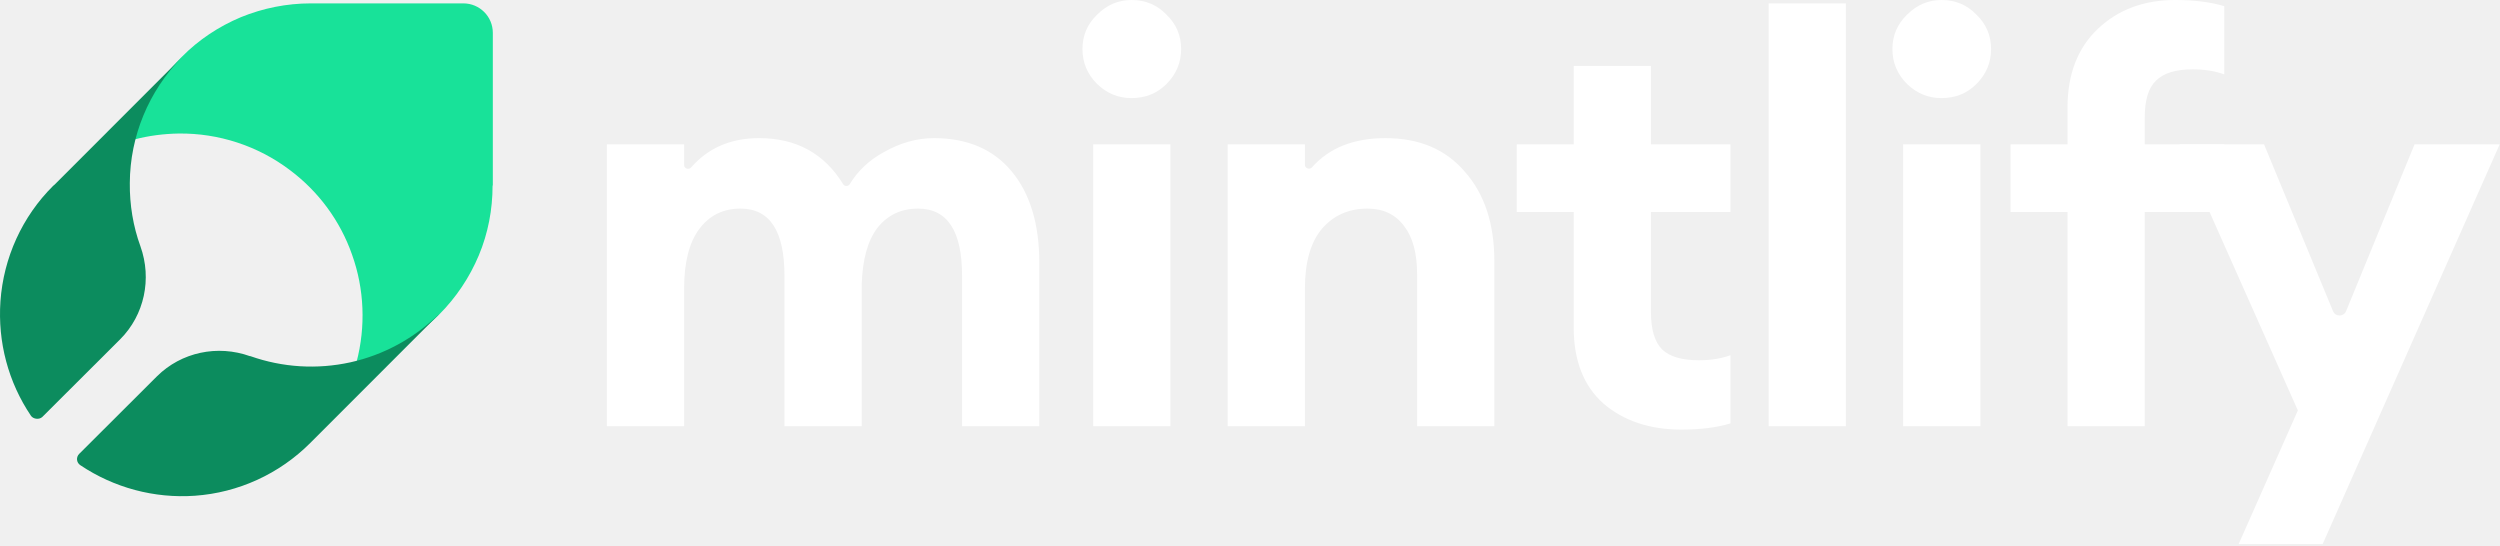
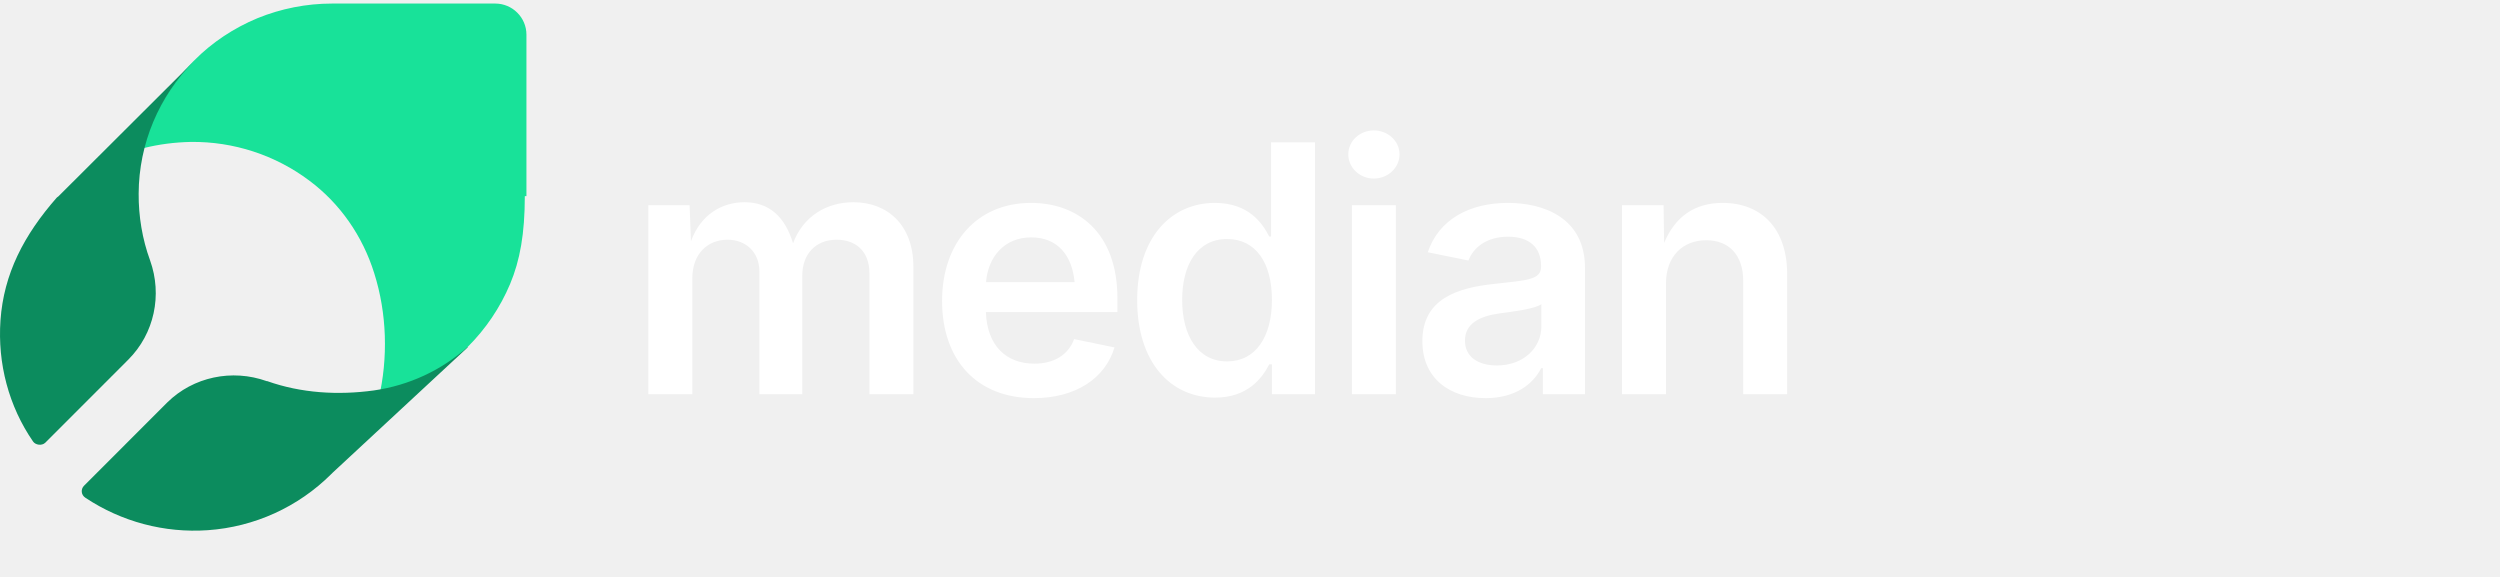
- <svg xmlns="http://www.w3.org/2000/svg" width="1682" height="367" viewBox="0 0 1682 367" fill="none">
-   <path d="M1562.69 366.037H1506.17L1546 276.14L1466.34 97.105H1523.24L1569.66 209.337C1571.28 213.26 1576.84 213.253 1578.45 209.325L1624.52 97.105H1681.79L1562.69 366.037Z" fill="white" />
-   <path d="M1391.02 286.761V142.622H1352.71V97.104H1391.02V72.449C1391.02 49.943 1397.85 32.242 1411.5 19.345C1425.16 6.448 1442.48 0 1463.47 0C1476.37 0 1487.37 1.391 1496.47 4.172V50.069C1490.4 47.793 1483.32 46.656 1475.23 46.656C1463.85 46.656 1455.63 49.184 1450.57 54.242C1445.51 59.046 1442.99 67.265 1442.99 78.897V97.104H1496.47V142.622H1442.99V286.761H1391.02Z" fill="white" />
-   <path d="M1306.22 66.001C1297.37 66.001 1289.66 62.84 1283.08 56.518C1276.51 49.943 1273.22 42.104 1273.22 33C1273.22 23.897 1276.51 16.184 1283.08 9.862C1289.66 3.287 1297.37 0 1306.22 0C1315.58 0 1323.42 3.287 1329.74 9.862C1336.31 16.184 1339.6 23.897 1339.6 33C1339.6 42.104 1336.31 49.943 1329.74 56.518C1323.42 62.84 1315.58 66.001 1306.22 66.001ZM1280.43 286.761V97.104H1332.39V286.761H1280.43Z" fill="white" />
-   <path d="M1189.94 286.761V2.276H1241.91V286.761H1189.94Z" fill="white" />
-   <path d="M1131.24 289.037C1110 289.037 1092.55 283.221 1078.89 271.588C1065.49 259.703 1058.79 242.634 1058.79 220.381V142.622H1020.48V97.104H1058.79V44.38H1110.76V97.104H1164.24V142.622H1110.76V210.14C1110.76 221.772 1113.29 230.117 1118.34 235.174C1123.4 239.979 1131.62 242.381 1143 242.381C1151.09 242.381 1158.17 241.243 1164.24 238.967V284.864C1155.14 287.646 1144.14 289.037 1131.24 289.037Z" fill="white" />
-   <path d="M825.979 286.761V97.104H877.945V110.967C877.945 113.311 881.135 114.347 882.688 112.591C894.273 99.485 910.773 92.932 932.187 92.932C954.946 92.932 972.774 100.518 985.67 115.69C998.82 130.61 1005.39 150.587 1005.39 175.622V286.761H953.429V184.346C953.429 170.438 950.521 159.691 944.704 152.104C938.888 144.265 930.67 140.346 920.049 140.346C907.405 140.346 897.164 144.898 889.325 154.001C881.738 163.105 877.945 176.507 877.945 194.208V286.761H825.979Z" fill="white" />
-   <path d="M761.286 66.001C752.436 66.001 744.723 62.84 738.148 56.518C731.574 49.943 728.286 42.104 728.286 33C728.286 23.897 731.574 16.184 738.148 9.862C744.723 3.287 752.436 0 761.286 0C770.643 0 778.482 3.287 784.804 9.862C791.379 16.184 794.666 23.897 794.666 33C794.666 42.104 791.379 49.943 784.804 56.518C778.482 62.84 770.643 66.001 761.286 66.001ZM735.493 286.761V97.104H787.459V286.761H735.493Z" fill="white" />
-   <path d="M647.273 286.761V185.484C647.273 155.392 637.411 140.346 617.686 140.346C606.307 140.346 597.204 144.645 590.376 153.242C583.801 161.84 580.261 174.61 579.755 191.553V286.761H527.789V185.484C527.789 155.392 517.927 140.346 498.203 140.346C486.571 140.346 477.341 144.898 470.513 154.001C463.685 163.105 460.272 176.507 460.272 194.208V286.761H408.306V97.104H460.272V111.103C460.272 113.435 463.407 114.462 464.939 112.704C476.419 99.522 491.68 92.932 510.72 92.932C535.742 92.932 554.588 103.262 567.259 123.923C568.258 125.553 570.718 125.527 571.712 123.894C577.189 114.891 584.802 107.731 594.548 102.414C605.675 96.093 616.928 92.932 628.307 92.932C650.813 92.932 668.261 100.391 680.652 115.311C693.043 130.231 699.239 150.714 699.239 176.76V286.761H647.273Z" fill="white" />
-   <path d="M331.569 124.833V22.09C331.569 11.065 322.625 2.276 311.764 2.276H209.069C192.938 2.276 176.967 5.472 162.113 11.544C147.26 17.775 133.685 26.724 122.345 38.228L121.546 39.027C106.533 54.207 95.833 73.062 90.402 93.834C100.145 91.277 110.206 89.999 120.268 89.839C147.1 89.52 173.453 98.148 194.855 114.287C214.18 128.668 228.873 148.481 236.859 171.331C245.164 194.5 246.122 219.746 239.893 243.554C260.496 238.122 279.503 227.416 294.675 212.396L295.474 211.597C306.813 200.252 315.917 186.67 322.145 171.81C328.374 156.95 331.409 140.971 331.409 124.833H331.569Z" fill="#18E299" />
-   <path d="M87.337 123.098C87.496 91.579 100.066 61.334 122.182 38.73L36.739 124.212C36.421 124.531 36.102 124.69 35.784 125.008C14.941 145.702 2.371 173.4 0.303 202.69C-1.607 230.07 5.553 257.131 20.828 279.736C22.285 281.892 26.238 282.601 28.466 280.532L80.813 228.319C97.202 211.923 102.293 187.568 94.497 165.759C89.564 152.229 87.178 137.743 87.337 123.098Z" fill="#0C8C5E" />
-   <path d="M294.976 211.605C278.587 227.683 258.062 238.826 235.786 243.761C213.351 248.695 190.121 247.263 168.482 239.622C168.482 239.622 168.323 239.622 168.164 239.622C146.365 231.822 122.022 236.916 105.633 253.153L53.285 305.365C51.057 307.594 51.376 311.255 54.081 313.006C76.674 328.129 103.724 335.451 131.091 333.541C160.368 331.472 187.894 318.896 208.737 298.043L209.533 297.247L294.976 211.765V211.605Z" fill="#0C8C5E" />
+ <svg xmlns="http://www.w3.org/2000/svg" width="520" height="120" viewBox="0 0 520 120" fill="none">
+   <path d="M109.5 40.8V7.22C109.5 3.61 106.55 0.74 103.02 0.74H69.06C63.73 0.74 58.45 1.79 53.54 3.79C48.63 5.84 44.14 8.79 40.4 12.57L40.14 12.83C35.18 17.83 31.64 23.99 29.84 30.82C33.06 30 36.38 29.59 39.71 29.52C48.58 29.42 57.26 32.25 64.34 37.57C70.69 42.3 75.42 49.05 77.85 56.86C80.47 65.16 80.78 74.46 78.73 83.09C85.53 80.88 91.82 77.35 97.03 72.41L97.29 72.15C101.03 68.42 104.04 63.97 106.1 59.07C108.16 54.17 109.16 48.58 109.16 40.8H109.5Z" fill="#18E299" />
+   <path d="M28.84 40.26C28.89 29.87 33.06 20.04 40.38 12.69L12.15 40.84C12.05 40.94 11.94 40.99 11.82 41.09C4.94 48.92 0.78 56.99 0.1 66.63C-0.53 75.62 1.83 84.52 6.88 91.84C7.37 92.55 8.67 92.78 9.4 92.1L26.69 74.8C32.11 69.38 33.79 61.35 31.22 54.17C29.59 49.72 28.81 44.96 28.84 40.26Z" fill="#0C8C5E" />
+   <path d="M97.28 72.14C91.86 77.02 85.07 80.16 77.77 81.21C70.33 82.24 62.63 81.78 55.57 79.27C55.57 79.27 55.52 79.27 55.46 79.27C48.25 76.7 40.2 78.38 34.78 83.72L17.49 101.02C16.75 101.75 16.86 102.96 17.76 103.53C25.24 108.51 34.18 110.91 43.24 110.28C52.93 109.6 62.03 105.46 68.91 98.6L69.17 98.34L97.28 72.25V72.14Z" fill="#0C8C5E" />
+   <text x="130" y="82" font-family="system-ui, -apple-system, 'Segoe UI', sans-serif" font-size="72" font-weight="600" fill="white" letter-spacing="-2">median</text>
</svg>
